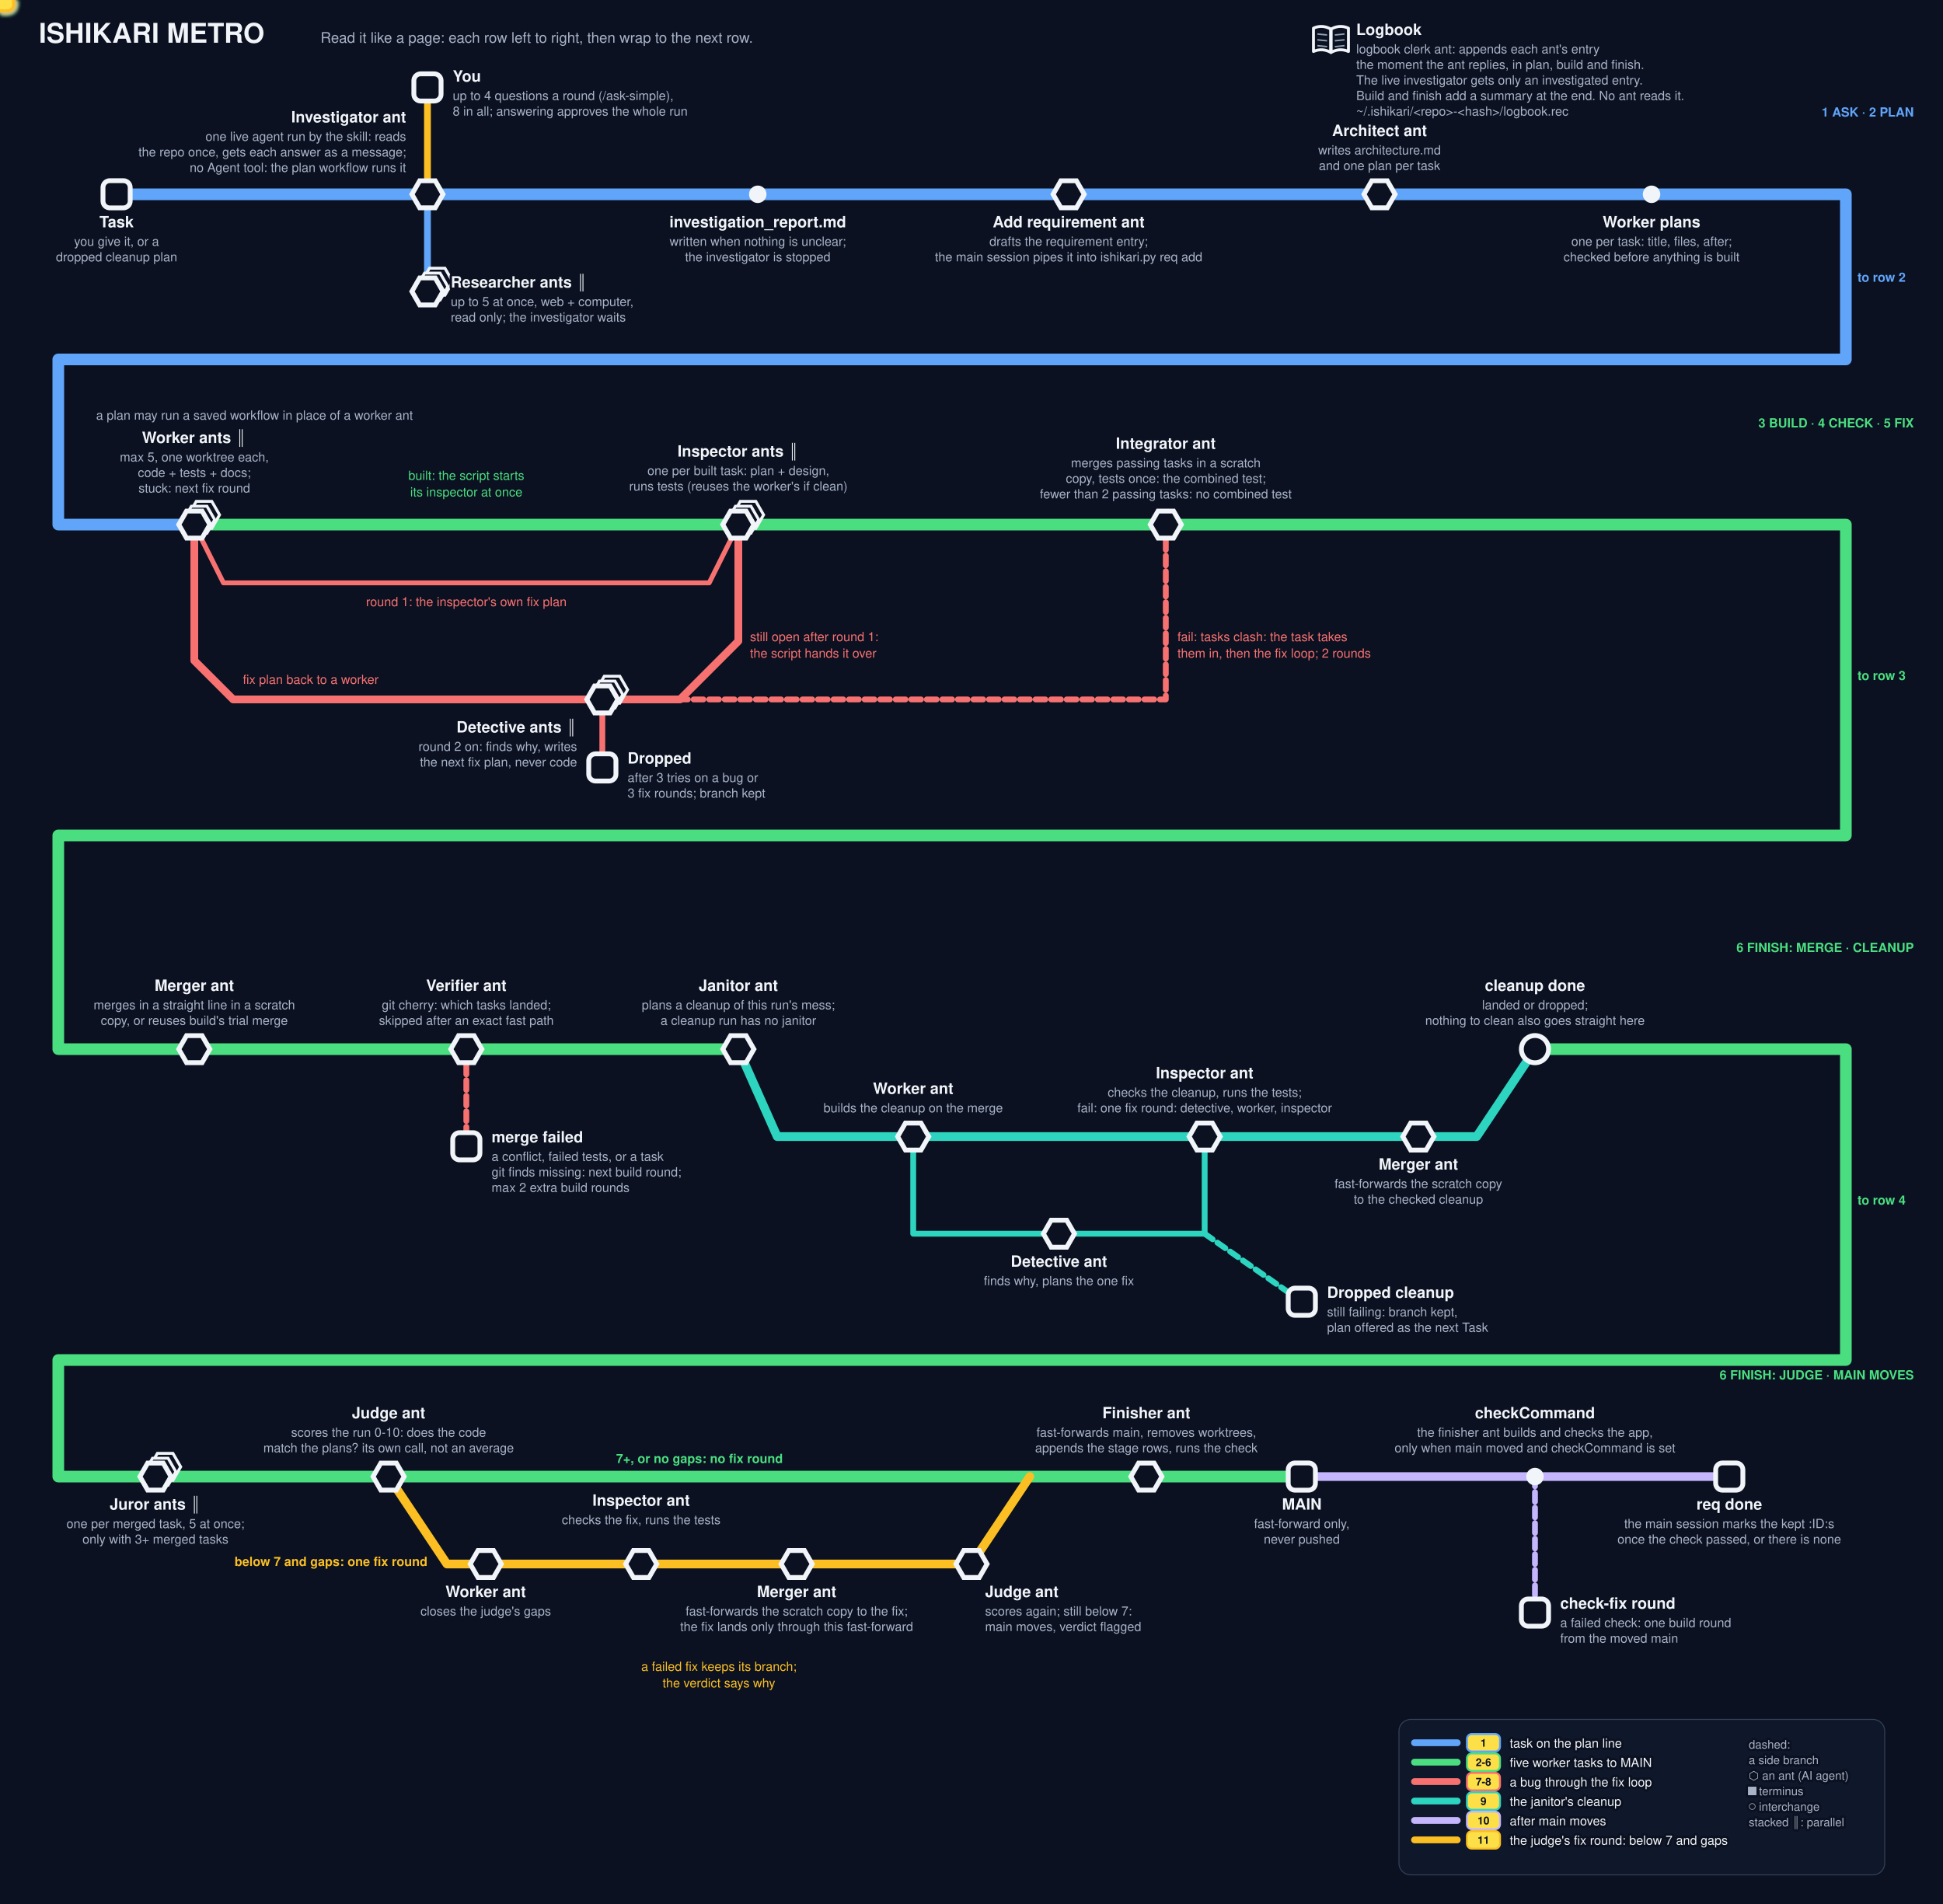
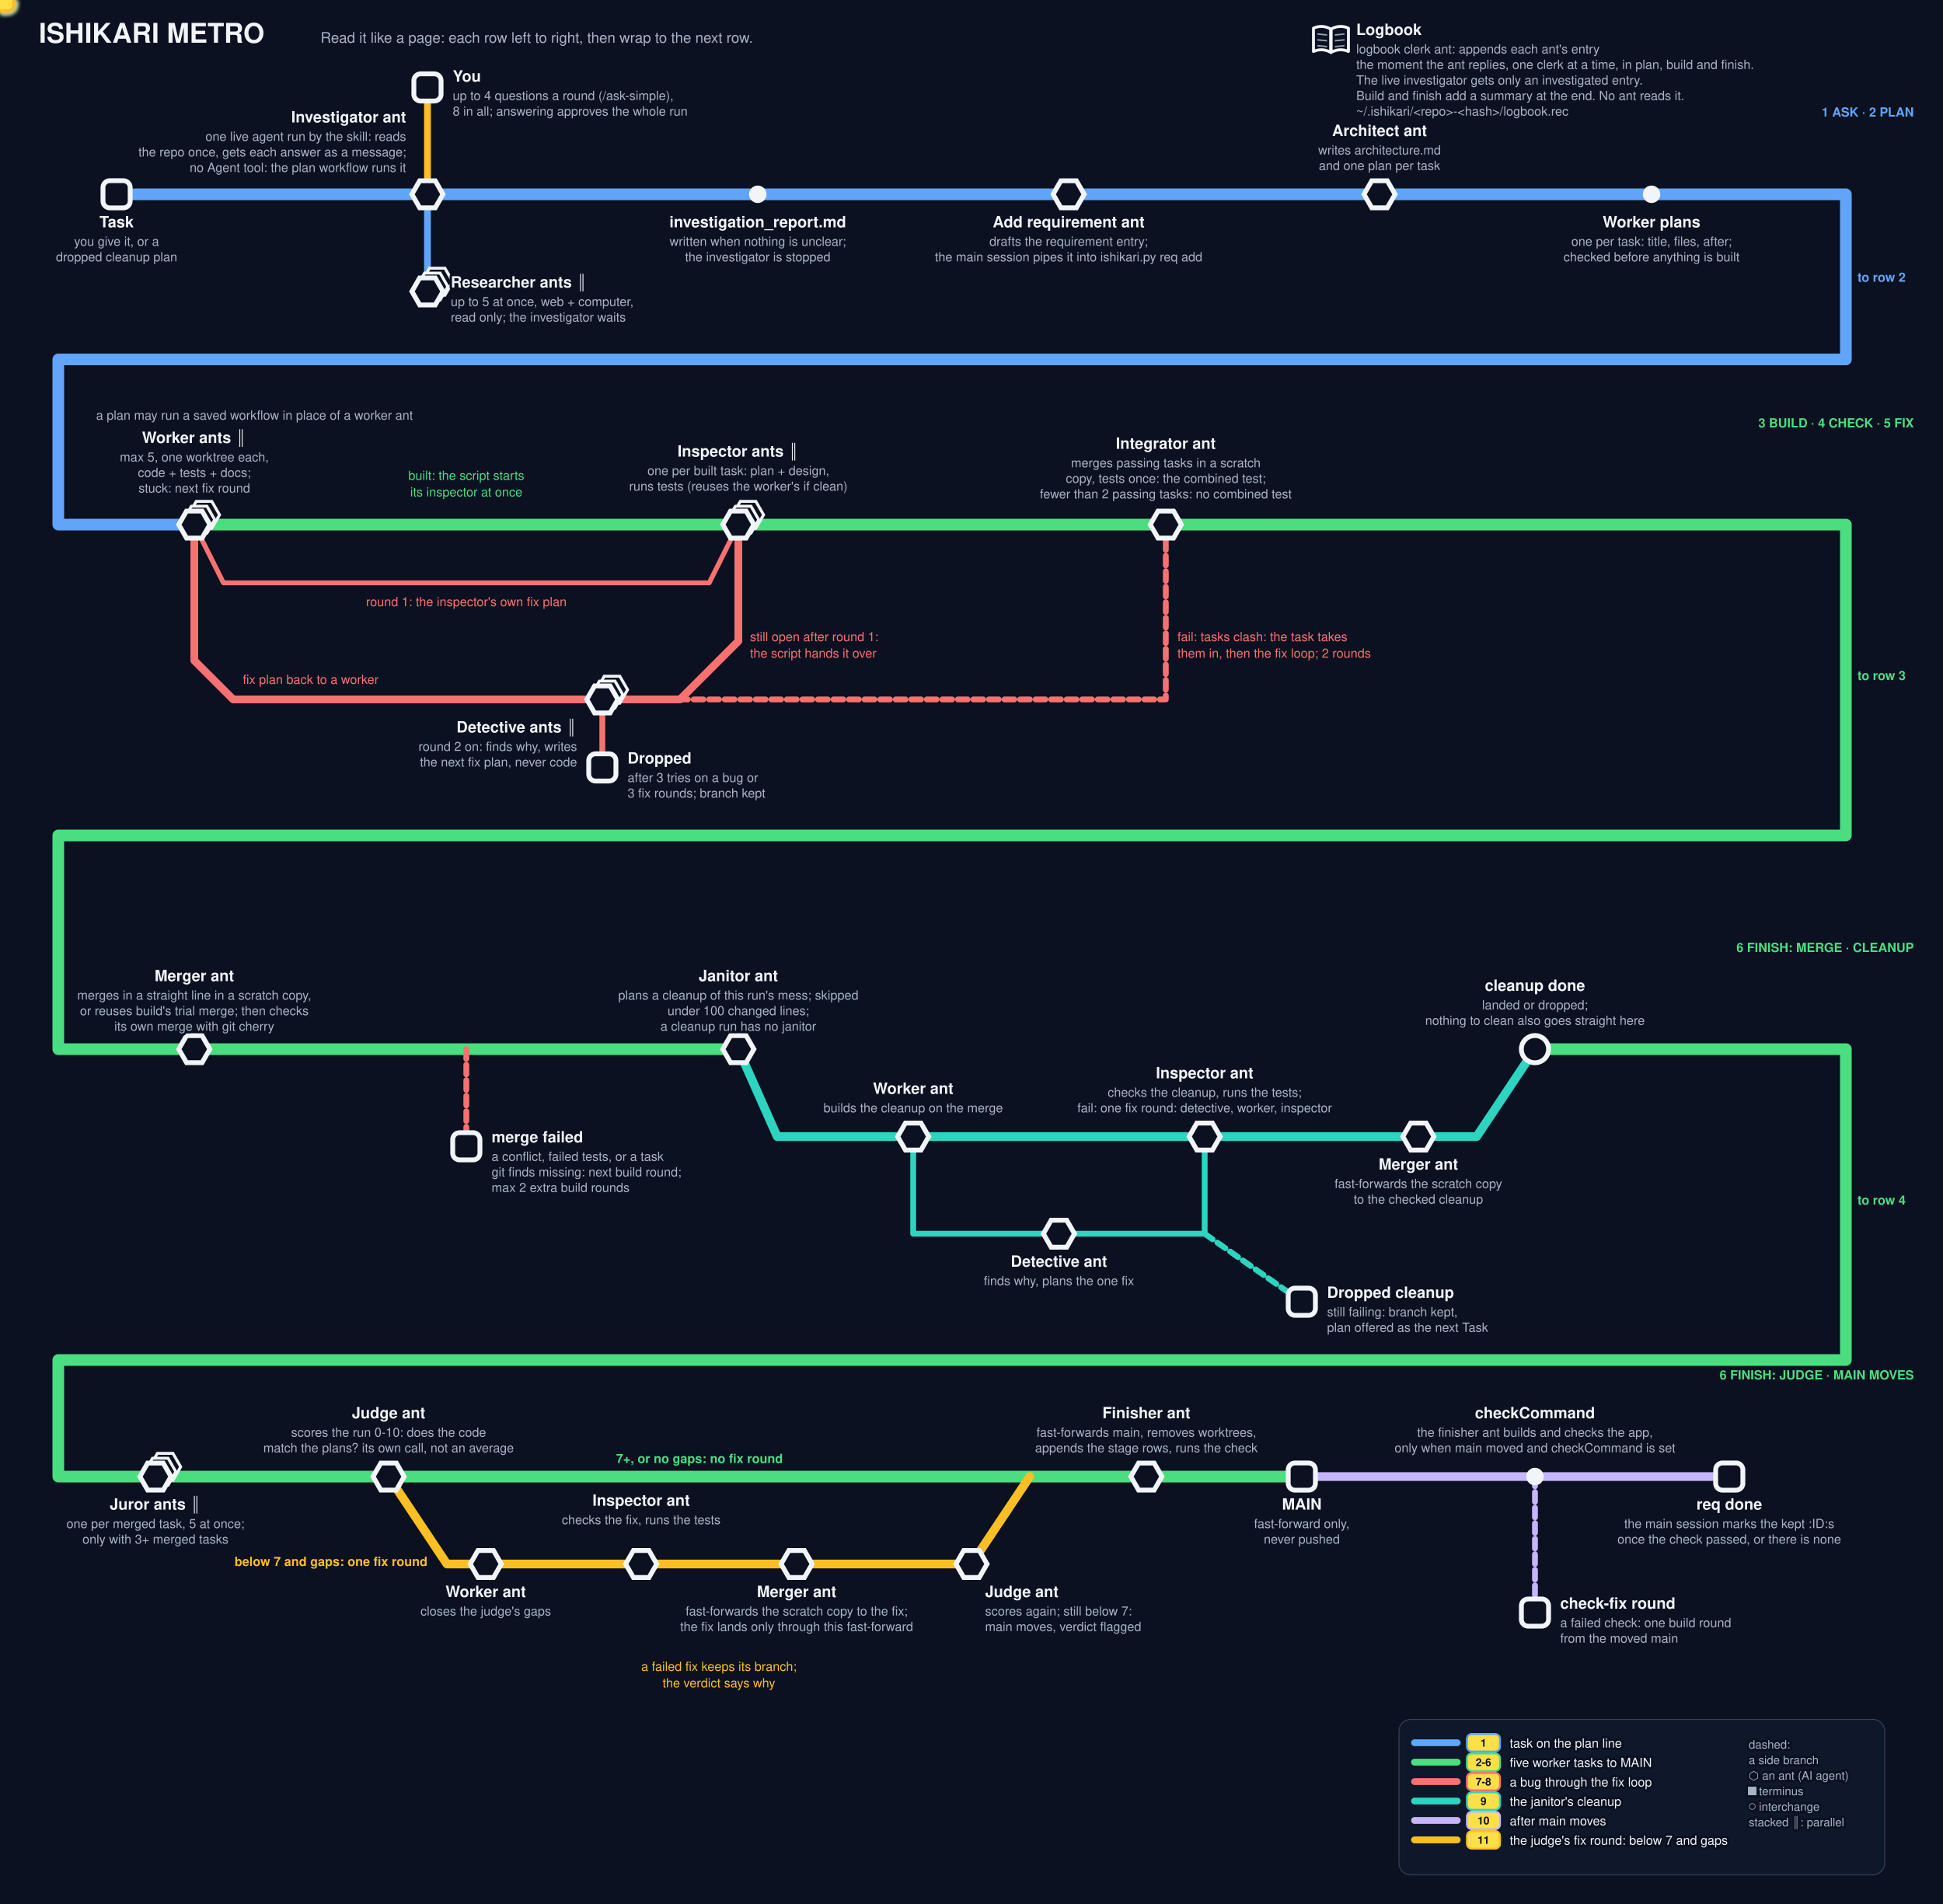
<svg xmlns="http://www.w3.org/2000/svg" viewBox="0 0 2000 1960" width="2000" height="1960" font-family="ui-sans-serif,-apple-system,Helvetica,Arial,sans-serif">
  <defs>
    <filter id="g" x="-100%" y="-100%" width="300%" height="300%">
      <feGaussianBlur stdDeviation="3" result="b" />
      <feMerge>
        <feMergeNode in="b" />
        <feMergeNode in="SourceGraphic" />
      </feMerge>
    </filter>
  </defs>
  <style>.h{paint-order:stroke;stroke:#0B1120;stroke-width:5px;stroke-linejoin:round}.flow{animation:f 1.2s linear infinite}@keyframes f{to{stroke-dashoffset:-32}}</style>
  <rect width="2000" height="1960" fill="#0B1120" />
  <text class="h" x="40" y="44" fill="#F1F5F9" font-size="28" text-anchor="start" font-weight="800">ISHIKARI METRO</text>
  <text class="h" x="330" y="44" fill="#A8B3C7" font-size="15" text-anchor="start" font-weight="400">Read it like a page: each row left to right, then wrap to the next row.</text>
  <text class="h" x="1970" y="120" fill="#60A5FA" font-size="13" text-anchor="end" font-weight="800">1 ASK  ·  2 PLAN</text>
  <text class="h" x="1970" y="440" fill="#4ADE80" font-size="13" text-anchor="end" font-weight="800">3 BUILD  ·  4 CHECK  ·  5 FIX</text>
  <text class="h" x="1970" y="980" fill="#4ADE80" font-size="13" text-anchor="end" font-weight="800">6 FINISH: MERGE  ·  CLEANUP</text>
  <text class="h" x="1970" y="1420" fill="#4ADE80" font-size="13" text-anchor="end" font-weight="800">6 FINISH: JUDGE  ·  MAIN MOVES</text>
  <path id="L-plan" d="M120,200 L1900,200 L1900,370 L60,370 L60,540 L200,540" fill="none" stroke="#60A5FA" stroke-width="12" stroke-linejoin="round" stroke-linecap="round" />
  <path id="L-ask" d="M440,200 L440,90" fill="none" stroke="#FBBF24" stroke-width="7" stroke-linejoin="round" stroke-linecap="round" />
  <path id="L-res" d="M440,200 L440,300" fill="none" stroke="#60A5FA" stroke-width="7" stroke-linejoin="round" stroke-linecap="round" />
  <path id="L-build" d="M200,540 L1900,540 L1900,860 L60,860 L60,1080 L760,1080 L800,1170 L1520,1170 L1580,1080 L1900,1080 L1900,1400 L60,1400 L60,1520 L1340,1520" fill="none" stroke="none" stroke-width="12" stroke-linejoin="round" stroke-linecap="round" />
  <path id="L-g1" d="M200,540 L1900,540 L1900,860 L60,860 L60,1080 L760,1080" fill="none" stroke="#4ADE80" stroke-width="12" stroke-linejoin="round" stroke-linecap="round" />
  <path id="L-g2" d="M1580,1080 L1900,1080 L1900,1400 L60,1400 L60,1520 L1340,1520" fill="none" stroke="#4ADE80" stroke-width="12" stroke-linejoin="round" stroke-linecap="round" />
  <path id="L-bugin" d="M760,540 L760,660 L700,720 L620,720" fill="none" stroke="#F87171" stroke-width="8" stroke-linejoin="round" stroke-linecap="round" />
  <path id="L-clash" d="M1200,540 L1200,720 L620,720" fill="none" stroke="#F87171" stroke-width="6" stroke-linejoin="round" stroke-linecap="round" stroke-dasharray="10 6" class="flow" />
  <path id="L-bugout" d="M620,720 L240,720 L200,680 L200,540" fill="none" stroke="#F87171" stroke-width="8" stroke-linejoin="round" stroke-linecap="round" />
  <path id="L-r1" d="M760,540 L730,600 L230,600 L200,540" fill="none" stroke="#F87171" stroke-width="5" stroke-linejoin="round" stroke-linecap="round" />
  <path id="L-drop" d="M620,720 L620,790" fill="none" stroke="#F87171" stroke-width="6" stroke-linejoin="round" stroke-linecap="round" />
  <path id="L-mfail" d="M480,1080 L480,1180" fill="none" stroke="#F87171" stroke-width="6" stroke-linejoin="round" stroke-linecap="round" stroke-dasharray="10 6" class="flow" />
  <path id="L-tidy" d="M760,1080 L800,1170 L1520,1170 L1580,1080" fill="none" stroke="#2DD4BF" stroke-width="9" stroke-linejoin="round" stroke-linecap="round" />
  <path id="L-tloop" d="M1240,1170 L1240,1270 L940,1270 L940,1170" fill="none" stroke="#2DD4BF" stroke-width="6" stroke-linejoin="round" stroke-linecap="round" />
  <path id="L-tdrop" d="M1240,1270 L1340,1340" fill="none" stroke="#2DD4BF" stroke-width="6" stroke-linejoin="round" stroke-linecap="round" stroke-dasharray="10 6" class="flow" />
  <path id="L-jfix" d="M400,1520 L460,1610 L1000,1610 L1060,1520" fill="none" stroke="#FBBF24" stroke-width="9" stroke-linejoin="round" stroke-linecap="round" />
  <path id="L-after" d="M1340,1520 L1780,1520" fill="none" stroke="#C4B5FD" stroke-width="9" stroke-linejoin="round" stroke-linecap="round" />
  <path id="L-cfix" d="M1580,1520 L1580,1660" fill="none" stroke="#C4B5FD" stroke-width="6" stroke-linejoin="round" stroke-linecap="round" stroke-dasharray="10 6" class="flow" />
  <text class="h" x="1912" y="290" fill="#60A5FA" font-size="13" text-anchor="start" font-weight="700">to row 2</text>
  <text class="h" x="262" y="432" fill="#A8B3C7" font-size="13" text-anchor="middle" font-weight="400">a plan may run a saved workflow in place of a worker ant</text>
  <text class="h" x="480" y="494" fill="#4ADE80" font-size="13" text-anchor="middle" font-weight="400">built: the script starts</text>
  <text class="h" x="480" y="511" fill="#4ADE80" font-size="13" text-anchor="middle" font-weight="400">its inspector at once</text>
  <text class="h" x="1912" y="700" fill="#4ADE80" font-size="13" text-anchor="start" font-weight="700">to row 3</text>
  <text class="h" x="1912" y="1240" fill="#4ADE80" font-size="13" text-anchor="start" font-weight="700">to row 4</text>
  <text class="h" x="772" y="660" fill="#F87171" font-size="13" text-anchor="start" font-weight="400">still open after round 1:</text>
  <text class="h" x="772" y="677" fill="#F87171" font-size="13" text-anchor="start" font-weight="400">the script hands it over</text>
  <text class="h" x="480" y="624" fill="#F87171" font-size="13" text-anchor="middle" font-weight="400">round 1: the inspector's own fix plan</text>
  <text class="h" x="1212" y="660" fill="#F87171" font-size="13" text-anchor="start" font-weight="400">fail: tasks clash: the task takes</text>
  <text class="h" x="1212" y="677" fill="#F87171" font-size="13" text-anchor="start" font-weight="400">them in, then the fix loop; 2 rounds</text>
  <text class="h" x="250" y="704" fill="#F87171" font-size="13" text-anchor="start" font-weight="400">fix plan back to a worker</text>
  <text class="h" x="720" y="1506" fill="#4ADE80" font-size="13" text-anchor="middle" font-weight="700">7+, or no gaps: no fix round</text>
  <text class="h" x="440" y="1612" fill="#FBBF24" font-size="13" text-anchor="end" font-weight="700">below 7 and gaps: one fix round</text>
  <text class="h" x="740" y="1720" fill="#FBBF24" font-size="13" text-anchor="middle" font-weight="400">a failed fix keeps its branch;</text>
  <text class="h" x="740" y="1737" fill="#FBBF24" font-size="13" text-anchor="middle" font-weight="400">the verdict says why</text>
  <rect x="106" y="186" width="28" height="28" rx="7" fill="#0B1120" stroke="#F1F5F9" stroke-width="5" />
  <text class="h" x="120" y="234" fill="#F1F5F9" font-size="16" text-anchor="middle" font-weight="700">Task</text>
  <text class="h" x="120" y="253" fill="#A8B3C7" font-size="13" text-anchor="middle" font-weight="400">you give it, or a</text>
  <text class="h" x="120" y="269" fill="#A8B3C7" font-size="13" text-anchor="middle" font-weight="400">dropped cleanup plan</text>
  <polygon points="424.0,200.0 432.0,186.1 448.0,186.1 456.0,200.0 448.0,213.9 432.0,213.9" fill="#0B1120" stroke="#F1F5F9" stroke-width="5" />
  <text class="h" x="418" y="126" fill="#F1F5F9" font-size="16" text-anchor="end" font-weight="700">Investigator ant</text>
  <text class="h" x="418" y="145" fill="#A8B3C7" font-size="13" text-anchor="end" font-weight="400">one live agent run by the skill: reads</text>
  <text class="h" x="418" y="161" fill="#A8B3C7" font-size="13" text-anchor="end" font-weight="400">the repo once, gets each answer as a message;</text>
  <text class="h" x="418" y="177" fill="#A8B3C7" font-size="13" text-anchor="end" font-weight="400">no Agent tool: the plan workflow runs it</text>
  <rect x="426" y="76" width="28" height="28" rx="7" fill="#0B1120" stroke="#F1F5F9" stroke-width="5" />
  <text class="h" x="466" y="84" fill="#F1F5F9" font-size="16" text-anchor="start" font-weight="700">You</text>
  <text class="h" x="466" y="103" fill="#A8B3C7" font-size="13" text-anchor="start" font-weight="400">up to 4 questions a round (/ask-simple),</text>
  <text class="h" x="466" y="119" fill="#A8B3C7" font-size="13" text-anchor="start" font-weight="400">8 in all; answering approves the whole run</text>
  <polygon points="434.0,290.0 442.0,276.1 458.0,276.1 466.0,290.0 458.0,303.9 442.0,303.9" fill="#0B1120" stroke="#F1F5F9" stroke-width="3" />
  <polygon points="429.0,295.0 437.0,281.1 453.0,281.1 461.0,295.0 453.0,308.9 437.0,308.9" fill="#0B1120" stroke="#F1F5F9" stroke-width="3" />
  <polygon points="424.0,300.0 432.0,286.1 448.0,286.1 456.0,300.0 448.0,313.9 432.0,313.9" fill="#0B1120" stroke="#F1F5F9" stroke-width="5" />
  <text class="h" x="464" y="296" fill="#F1F5F9" font-size="16" text-anchor="start" font-weight="700">Researcher ants  ∥</text>
  <text class="h" x="464" y="315" fill="#A8B3C7" font-size="13" text-anchor="start" font-weight="400">up to 5 at once, web + computer,</text>
  <text class="h" x="464" y="331" fill="#A8B3C7" font-size="13" text-anchor="start" font-weight="400">read only; the investigator waits</text>
  <circle cx="780" cy="200" r="9" fill="#F1F5F9" />
  <text class="h" x="780" y="234" fill="#F1F5F9" font-size="16" text-anchor="middle" font-weight="700">investigation_report.md</text>
  <text class="h" x="780" y="253" fill="#A8B3C7" font-size="13" text-anchor="middle" font-weight="400">written when nothing is unclear;</text>
  <text class="h" x="780" y="269" fill="#A8B3C7" font-size="13" text-anchor="middle" font-weight="400">the investigator is stopped</text>
  <polygon points="1084.0,200.0 1092.0,186.1 1108.0,186.1 1116.0,200.0 1108.0,213.9 1092.0,213.9" fill="#0B1120" stroke="#F1F5F9" stroke-width="5" />
  <text class="h" x="1100" y="234" fill="#F1F5F9" font-size="16" text-anchor="middle" font-weight="700">Add requirement ant</text>
  <text class="h" x="1100" y="253" fill="#A8B3C7" font-size="13" text-anchor="middle" font-weight="400">drafts the requirement entry;</text>
  <text class="h" x="1100" y="269" fill="#A8B3C7" font-size="13" text-anchor="middle" font-weight="400">the main session pipes it into ishikari.py req add</text>
  <polygon points="1404.0,200.0 1412.0,186.1 1428.0,186.1 1436.0,200.0 1428.0,213.9 1412.0,213.9" fill="#0B1120" stroke="#F1F5F9" stroke-width="5" />
  <text class="h" x="1420" y="140" fill="#F1F5F9" font-size="16" text-anchor="middle" font-weight="700">Architect ant</text>
  <text class="h" x="1420" y="159" fill="#A8B3C7" font-size="13" text-anchor="middle" font-weight="400">writes architecture.md</text>
  <text class="h" x="1420" y="175" fill="#A8B3C7" font-size="13" text-anchor="middle" font-weight="400">and one plan per task</text>
  <circle cx="1700" cy="200" r="9" fill="#F1F5F9" />
  <text class="h" x="1700" y="234" fill="#F1F5F9" font-size="16" text-anchor="middle" font-weight="700">Worker plans</text>
  <text class="h" x="1700" y="253" fill="#A8B3C7" font-size="13" text-anchor="middle" font-weight="400">one per task: title, files, after;</text>
  <text class="h" x="1700" y="269" fill="#A8B3C7" font-size="13" text-anchor="middle" font-weight="400">checked before anything is built</text>
  <path d="M1370,30 Q1361,25 1352,29 L1352,53 Q1361,49 1370,54 Z" fill="#0B1120" stroke="#F1F5F9" stroke-width="3" stroke-linejoin="round" />
  <path d="M1370,30 Q1379,25 1388,29 L1388,53 Q1379,49 1370,54 Z" fill="#0B1120" stroke="#F1F5F9" stroke-width="3" stroke-linejoin="round" />
  <line x1="1370" y1="30" x2="1370" y2="54" stroke="#F1F5F9" stroke-width="3" />
  <line x1="1366" y1="36" x2="1356" y2="35" stroke="#94A3B8" stroke-width="1.5" />
  <line x1="1366" y1="42" x2="1356" y2="41" stroke="#94A3B8" stroke-width="1.5" />
  <line x1="1366" y1="48" x2="1356" y2="47" stroke="#94A3B8" stroke-width="1.5" />
  <line x1="1374" y1="36" x2="1384" y2="35" stroke="#94A3B8" stroke-width="1.5" />
  <line x1="1374" y1="42" x2="1384" y2="41" stroke="#94A3B8" stroke-width="1.5" />
  <line x1="1374" y1="48" x2="1384" y2="47" stroke="#94A3B8" stroke-width="1.5" />
  <text class="h" x="1396" y="36" fill="#F1F5F9" font-size="16" text-anchor="start" font-weight="700">Logbook</text>
  <text class="h" x="1396" y="55" fill="#A8B3C7" font-size="13" text-anchor="start" font-weight="400">logbook clerk ant: appends each ant's entry</text>
-   <text class="h" x="1396" y="71" fill="#A8B3C7" font-size="13" text-anchor="start" font-weight="400">the moment the ant replies, in plan, build and finish.</text>
+   <text class="h" x="1396" y="71" fill="#A8B3C7" font-size="13" text-anchor="start" font-weight="400">the moment the ant replies, one clerk at a time, in plan, build and finish.</text>
  <text class="h" x="1396" y="87" fill="#A8B3C7" font-size="13" text-anchor="start" font-weight="400">The live investigator gets only an investigated entry.</text>
  <text class="h" x="1396" y="103" fill="#A8B3C7" font-size="13" text-anchor="start" font-weight="400">Build and finish add a summary at the end. No ant reads it.</text>
  <text class="h" x="1396" y="119" fill="#A8B3C7" font-size="13" text-anchor="start" font-weight="400">~/.ishikari/&lt;repo&gt;-&lt;hash&gt;/logbook.rec</text>
  <polygon points="194.0,530.0 202.0,516.1 218.0,516.1 226.0,530.0 218.0,543.9 202.0,543.9" fill="#0B1120" stroke="#F1F5F9" stroke-width="3" />
  <polygon points="189.0,535.0 197.0,521.1 213.0,521.1 221.0,535.0 213.0,548.9 197.0,548.9" fill="#0B1120" stroke="#F1F5F9" stroke-width="3" />
  <polygon points="184.0,540.0 192.0,526.1 208.0,526.1 216.0,540.0 208.0,553.9 192.0,553.9" fill="#0B1120" stroke="#F1F5F9" stroke-width="5" />
  <text class="h" x="200" y="456" fill="#F1F5F9" font-size="16" text-anchor="middle" font-weight="700">Worker ants  ∥</text>
  <text class="h" x="200" y="475" fill="#A8B3C7" font-size="13" text-anchor="middle" font-weight="400">max 5, one worktree each,</text>
  <text class="h" x="200" y="491" fill="#A8B3C7" font-size="13" text-anchor="middle" font-weight="400">code + tests + docs;</text>
  <text class="h" x="200" y="507" fill="#A8B3C7" font-size="13" text-anchor="middle" font-weight="400">stuck: next fix round</text>
  <polygon points="754.0,530.0 762.0,516.1 778.0,516.1 786.0,530.0 778.0,543.9 762.0,543.9" fill="#0B1120" stroke="#F1F5F9" stroke-width="3" />
  <polygon points="749.0,535.0 757.0,521.1 773.0,521.1 781.0,535.0 773.0,548.9 757.0,548.9" fill="#0B1120" stroke="#F1F5F9" stroke-width="3" />
  <polygon points="744.0,540.0 752.0,526.1 768.0,526.1 776.0,540.0 768.0,553.9 752.0,553.9" fill="#0B1120" stroke="#F1F5F9" stroke-width="5" />
  <text class="h" x="760" y="470" fill="#F1F5F9" font-size="16" text-anchor="middle" font-weight="700">Inspector ants  ∥</text>
  <text class="h" x="760" y="489" fill="#A8B3C7" font-size="13" text-anchor="middle" font-weight="400">one per built task: plan + design,</text>
  <text class="h" x="760" y="505" fill="#A8B3C7" font-size="13" text-anchor="middle" font-weight="400">runs tests (reuses the worker's if clean)</text>
  <polygon points="1184.0,540.0 1192.0,526.1 1208.0,526.1 1216.0,540.0 1208.0,553.9 1192.0,553.9" fill="#0B1120" stroke="#F1F5F9" stroke-width="5" />
  <text class="h" x="1200" y="462" fill="#F1F5F9" font-size="16" text-anchor="middle" font-weight="700">Integrator ant</text>
  <text class="h" x="1200" y="481" fill="#A8B3C7" font-size="13" text-anchor="middle" font-weight="400">merges passing tasks in a scratch</text>
  <text class="h" x="1200" y="497" fill="#A8B3C7" font-size="13" text-anchor="middle" font-weight="400">copy, tests once: the combined test;</text>
  <text class="h" x="1200" y="513" fill="#A8B3C7" font-size="13" text-anchor="middle" font-weight="400">fewer than 2 passing tasks: no combined test</text>
  <polygon points="614.0,710.0 622.0,696.1 638.0,696.1 646.0,710.0 638.0,723.9 622.0,723.9" fill="#0B1120" stroke="#F1F5F9" stroke-width="3" />
  <polygon points="609.0,715.0 617.0,701.1 633.0,701.1 641.0,715.0 633.0,728.9 617.0,728.9" fill="#0B1120" stroke="#F1F5F9" stroke-width="3" />
  <polygon points="604.0,720.0 612.0,706.1 628.0,706.1 636.0,720.0 628.0,733.9 612.0,733.9" fill="#0B1120" stroke="#F1F5F9" stroke-width="5" />
  <text class="h" x="594" y="754" fill="#F1F5F9" font-size="16" text-anchor="end" font-weight="700">Detective ants  ∥</text>
  <text class="h" x="594" y="773" fill="#A8B3C7" font-size="13" text-anchor="end" font-weight="400">round 2 on: finds why, writes</text>
  <text class="h" x="594" y="789" fill="#A8B3C7" font-size="13" text-anchor="end" font-weight="400">the next fix plan, never code</text>
  <rect x="606" y="776" width="28" height="28" rx="7" fill="#0B1120" stroke="#F1F5F9" stroke-width="5" />
  <text class="h" x="646" y="786" fill="#F1F5F9" font-size="16" text-anchor="start" font-weight="700">Dropped</text>
  <text class="h" x="646" y="805" fill="#A8B3C7" font-size="13" text-anchor="start" font-weight="400">after 3 tries on a bug or</text>
  <text class="h" x="646" y="821" fill="#A8B3C7" font-size="13" text-anchor="start" font-weight="400">3 fix rounds; branch kept</text>
  <polygon points="184.0,1080.0 192.0,1066.1 208.0,1066.1 216.0,1080.0 208.0,1093.9 192.0,1093.9" fill="#0B1120" stroke="#F1F5F9" stroke-width="5" />
-   <text class="h" x="200" y="1020" fill="#F1F5F9" font-size="16" text-anchor="middle" font-weight="700">Merger ant</text>
-   <text class="h" x="200" y="1039" fill="#A8B3C7" font-size="13" text-anchor="middle" font-weight="400">merges in a straight line in a scratch</text>
-   <text class="h" x="200" y="1055" fill="#A8B3C7" font-size="13" text-anchor="middle" font-weight="400">copy, or reuses build's trial merge</text>
-   <polygon points="464.0,1080.0 472.0,1066.1 488.0,1066.1 496.0,1080.0 488.0,1093.9 472.0,1093.9" fill="#0B1120" stroke="#F1F5F9" stroke-width="5" />
-   <text class="h" x="480" y="1020" fill="#F1F5F9" font-size="16" text-anchor="middle" font-weight="700">Verifier ant</text>
-   <text class="h" x="480" y="1039" fill="#A8B3C7" font-size="13" text-anchor="middle" font-weight="400">git cherry: which tasks landed;</text>
-   <text class="h" x="480" y="1055" fill="#A8B3C7" font-size="13" text-anchor="middle" font-weight="400">skipped after an exact fast path</text>
+   <text class="h" x="200" y="1010" fill="#F1F5F9" font-size="16" text-anchor="middle" font-weight="700">Merger ant</text>
+   <text class="h" x="200" y="1029" fill="#A8B3C7" font-size="13" text-anchor="middle" font-weight="400">merges in a straight line in a scratch copy,</text>
+   <text class="h" x="200" y="1045" fill="#A8B3C7" font-size="13" text-anchor="middle" font-weight="400">or reuses build's trial merge; then checks</text>
+   <text class="h" x="200" y="1061" fill="#A8B3C7" font-size="13" text-anchor="middle" font-weight="400">its own merge with git cherry</text>
  <rect x="466" y="1166" width="28" height="28" rx="7" fill="#0B1120" stroke="#F1F5F9" stroke-width="5" />
  <text class="h" x="506" y="1176" fill="#F1F5F9" font-size="16" text-anchor="start" font-weight="700">merge failed</text>
  <text class="h" x="506" y="1195" fill="#A8B3C7" font-size="13" text-anchor="start" font-weight="400">a conflict, failed tests, or a task</text>
  <text class="h" x="506" y="1211" fill="#A8B3C7" font-size="13" text-anchor="start" font-weight="400">git finds missing: next build round;</text>
  <text class="h" x="506" y="1227" fill="#A8B3C7" font-size="13" text-anchor="start" font-weight="400">max 2 extra build rounds</text>
  <polygon points="744.0,1080.0 752.0,1066.1 768.0,1066.1 776.0,1080.0 768.0,1093.9 752.0,1093.9" fill="#0B1120" stroke="#F1F5F9" stroke-width="5" />
-   <text class="h" x="760" y="1020" fill="#F1F5F9" font-size="16" text-anchor="middle" font-weight="700">Janitor ant</text>
-   <text class="h" x="760" y="1039" fill="#A8B3C7" font-size="13" text-anchor="middle" font-weight="400">plans a cleanup of this run's mess;</text>
-   <text class="h" x="760" y="1055" fill="#A8B3C7" font-size="13" text-anchor="middle" font-weight="400">a cleanup run has no janitor</text>
+   <text class="h" x="760" y="1010" fill="#F1F5F9" font-size="16" text-anchor="middle" font-weight="700">Janitor ant</text>
+   <text class="h" x="760" y="1029" fill="#A8B3C7" font-size="13" text-anchor="middle" font-weight="400">plans a cleanup of this run's mess; skipped</text>
+   <text class="h" x="760" y="1045" fill="#A8B3C7" font-size="13" text-anchor="middle" font-weight="400">under 100 changed lines;</text>
+   <text class="h" x="760" y="1061" fill="#A8B3C7" font-size="13" text-anchor="middle" font-weight="400">a cleanup run has no janitor</text>
  <polygon points="924.0,1170.0 932.0,1156.1 948.0,1156.1 956.0,1170.0 948.0,1183.9 932.0,1183.9" fill="#0B1120" stroke="#F1F5F9" stroke-width="5" />
  <text class="h" x="940" y="1126" fill="#F1F5F9" font-size="16" text-anchor="middle" font-weight="700">Worker ant</text>
  <text class="h" x="940" y="1145" fill="#A8B3C7" font-size="13" text-anchor="middle" font-weight="400">builds the cleanup on the merge</text>
  <polygon points="1224.0,1170.0 1232.0,1156.1 1248.0,1156.1 1256.0,1170.0 1248.0,1183.9 1232.0,1183.9" fill="#0B1120" stroke="#F1F5F9" stroke-width="5" />
  <text class="h" x="1240" y="1110" fill="#F1F5F9" font-size="16" text-anchor="middle" font-weight="700">Inspector ant</text>
  <text class="h" x="1240" y="1129" fill="#A8B3C7" font-size="13" text-anchor="middle" font-weight="400">checks the cleanup, runs the tests;</text>
  <text class="h" x="1240" y="1145" fill="#A8B3C7" font-size="13" text-anchor="middle" font-weight="400">fail: one fix round: detective, worker, inspector</text>
  <polygon points="1074.0,1270.0 1082.0,1256.1 1098.0,1256.1 1106.0,1270.0 1098.0,1283.9 1082.0,1283.9" fill="#0B1120" stroke="#F1F5F9" stroke-width="5" />
  <text class="h" x="1090" y="1304" fill="#F1F5F9" font-size="16" text-anchor="middle" font-weight="700">Detective ant</text>
  <text class="h" x="1090" y="1323" fill="#A8B3C7" font-size="13" text-anchor="middle" font-weight="400">finds why, plans the one fix</text>
  <rect x="1326" y="1326" width="28" height="28" rx="7" fill="#0B1120" stroke="#F1F5F9" stroke-width="5" />
  <text class="h" x="1366" y="1336" fill="#F1F5F9" font-size="16" text-anchor="start" font-weight="700">Dropped cleanup</text>
  <text class="h" x="1366" y="1355" fill="#A8B3C7" font-size="13" text-anchor="start" font-weight="400">still failing: branch kept,</text>
  <text class="h" x="1366" y="1371" fill="#A8B3C7" font-size="13" text-anchor="start" font-weight="400">plan offered as the next Task</text>
  <polygon points="1444.0,1170.0 1452.0,1156.1 1468.0,1156.1 1476.0,1170.0 1468.0,1183.9 1452.0,1183.9" fill="#0B1120" stroke="#F1F5F9" stroke-width="5" />
  <text class="h" x="1460" y="1204" fill="#F1F5F9" font-size="16" text-anchor="middle" font-weight="700">Merger ant</text>
  <text class="h" x="1460" y="1223" fill="#A8B3C7" font-size="13" text-anchor="middle" font-weight="400">fast-forwards the scratch copy</text>
  <text class="h" x="1460" y="1239" fill="#A8B3C7" font-size="13" text-anchor="middle" font-weight="400">to the checked cleanup</text>
  <circle cx="1580" cy="1080" r="14" fill="#0B1120" stroke="#F1F5F9" stroke-width="5" />
  <text class="h" x="1580" y="1020" fill="#F1F5F9" font-size="16" text-anchor="middle" font-weight="700">cleanup done</text>
  <text class="h" x="1580" y="1039" fill="#A8B3C7" font-size="13" text-anchor="middle" font-weight="400">landed or dropped;</text>
  <text class="h" x="1580" y="1055" fill="#A8B3C7" font-size="13" text-anchor="middle" font-weight="400">nothing to clean also goes straight here</text>
  <polygon points="154.0,1510.0 162.0,1496.1 178.0,1496.1 186.0,1510.0 178.0,1523.9 162.0,1523.9" fill="#0B1120" stroke="#F1F5F9" stroke-width="3" />
  <polygon points="149.0,1515.0 157.0,1501.1 173.0,1501.1 181.0,1515.0 173.0,1528.9 157.0,1528.9" fill="#0B1120" stroke="#F1F5F9" stroke-width="3" />
  <polygon points="144.0,1520.0 152.0,1506.1 168.0,1506.1 176.0,1520.0 168.0,1533.9 152.0,1533.9" fill="#0B1120" stroke="#F1F5F9" stroke-width="5" />
  <text class="h" x="160" y="1554" fill="#F1F5F9" font-size="16" text-anchor="middle" font-weight="700">Juror ants  ∥</text>
  <text class="h" x="160" y="1573" fill="#A8B3C7" font-size="13" text-anchor="middle" font-weight="400">one per merged task, 5 at once;</text>
  <text class="h" x="160" y="1589" fill="#A8B3C7" font-size="13" text-anchor="middle" font-weight="400">only with 3+ merged tasks</text>
  <polygon points="384.0,1520.0 392.0,1506.1 408.0,1506.1 416.0,1520.0 408.0,1533.9 392.0,1533.9" fill="#0B1120" stroke="#F1F5F9" stroke-width="5" />
  <text class="h" x="400" y="1460" fill="#F1F5F9" font-size="16" text-anchor="middle" font-weight="700">Judge ant</text>
  <text class="h" x="400" y="1479" fill="#A8B3C7" font-size="13" text-anchor="middle" font-weight="400">scores the run 0-10: does the code</text>
  <text class="h" x="400" y="1495" fill="#A8B3C7" font-size="13" text-anchor="middle" font-weight="400">match the plans? its own call, not an average</text>
  <polygon points="484.0,1610.0 492.0,1596.1 508.0,1596.1 516.0,1610.0 508.0,1623.9 492.0,1623.9" fill="#0B1120" stroke="#F1F5F9" stroke-width="5" />
  <text class="h" x="500" y="1644" fill="#F1F5F9" font-size="16" text-anchor="middle" font-weight="700">Worker ant</text>
  <text class="h" x="500" y="1663" fill="#A8B3C7" font-size="13" text-anchor="middle" font-weight="400">closes the judge's gaps</text>
  <polygon points="644.0,1610.0 652.0,1596.1 668.0,1596.1 676.0,1610.0 668.0,1623.9 652.0,1623.9" fill="#0B1120" stroke="#F1F5F9" stroke-width="5" />
  <text class="h" x="660" y="1550" fill="#F1F5F9" font-size="16" text-anchor="middle" font-weight="700">Inspector ant</text>
  <text class="h" x="660" y="1569" fill="#A8B3C7" font-size="13" text-anchor="middle" font-weight="400">checks the fix, runs the tests</text>
  <polygon points="804.0,1610.0 812.0,1596.1 828.0,1596.1 836.0,1610.0 828.0,1623.9 812.0,1623.9" fill="#0B1120" stroke="#F1F5F9" stroke-width="5" />
  <text class="h" x="820" y="1644" fill="#F1F5F9" font-size="16" text-anchor="middle" font-weight="700">Merger ant</text>
  <text class="h" x="820" y="1663" fill="#A8B3C7" font-size="13" text-anchor="middle" font-weight="400">fast-forwards the scratch copy to the fix;</text>
  <text class="h" x="820" y="1679" fill="#A8B3C7" font-size="13" text-anchor="middle" font-weight="400">the fix lands only through this fast-forward</text>
  <polygon points="984.0,1610.0 992.0,1596.1 1008.0,1596.1 1016.0,1610.0 1008.0,1623.9 992.0,1623.9" fill="#0B1120" stroke="#F1F5F9" stroke-width="5" />
  <text class="h" x="1014" y="1644" fill="#F1F5F9" font-size="16" text-anchor="start" font-weight="700">Judge ant</text>
  <text class="h" x="1014" y="1663" fill="#A8B3C7" font-size="13" text-anchor="start" font-weight="400">scores again; still below 7:</text>
  <text class="h" x="1014" y="1679" fill="#A8B3C7" font-size="13" text-anchor="start" font-weight="400">main moves, verdict flagged</text>
  <polygon points="1164.0,1520.0 1172.0,1506.1 1188.0,1506.1 1196.0,1520.0 1188.0,1533.9 1172.0,1533.9" fill="#0B1120" stroke="#F1F5F9" stroke-width="5" />
  <text class="h" x="1180" y="1460" fill="#F1F5F9" font-size="16" text-anchor="middle" font-weight="700">Finisher ant</text>
  <text class="h" x="1180" y="1479" fill="#A8B3C7" font-size="13" text-anchor="middle" font-weight="400">fast-forwards main, removes worktrees,</text>
  <text class="h" x="1180" y="1495" fill="#A8B3C7" font-size="13" text-anchor="middle" font-weight="400">appends the stage rows, runs the check</text>
  <rect x="1326" y="1506" width="28" height="28" rx="7" fill="#0B1120" stroke="#F1F5F9" stroke-width="5" />
  <text class="h" x="1340" y="1554" fill="#F1F5F9" font-size="16" text-anchor="middle" font-weight="700">MAIN</text>
  <text class="h" x="1340" y="1573" fill="#A8B3C7" font-size="13" text-anchor="middle" font-weight="400">fast-forward only,</text>
  <text class="h" x="1340" y="1589" fill="#A8B3C7" font-size="13" text-anchor="middle" font-weight="400">never pushed</text>
  <circle cx="1580" cy="1520" r="9" fill="#F1F5F9" />
  <text class="h" x="1580" y="1460" fill="#F1F5F9" font-size="16" text-anchor="middle" font-weight="700">checkCommand</text>
  <text class="h" x="1580" y="1479" fill="#A8B3C7" font-size="13" text-anchor="middle" font-weight="400">the finisher ant builds and checks the app,</text>
  <text class="h" x="1580" y="1495" fill="#A8B3C7" font-size="13" text-anchor="middle" font-weight="400">only when main moved and checkCommand is set</text>
  <rect x="1566" y="1646" width="28" height="28" rx="7" fill="#0B1120" stroke="#F1F5F9" stroke-width="5" />
  <text class="h" x="1606" y="1656" fill="#F1F5F9" font-size="16" text-anchor="start" font-weight="700">check-fix round</text>
  <text class="h" x="1606" y="1675" fill="#A8B3C7" font-size="13" text-anchor="start" font-weight="400">a failed check: one build round</text>
  <text class="h" x="1606" y="1691" fill="#A8B3C7" font-size="13" text-anchor="start" font-weight="400">from the moved main</text>
  <rect x="1766" y="1506" width="28" height="28" rx="7" fill="#0B1120" stroke="#F1F5F9" stroke-width="5" />
  <text class="h" x="1780" y="1554" fill="#F1F5F9" font-size="16" text-anchor="middle" font-weight="700">req done</text>
  <text class="h" x="1780" y="1573" fill="#A8B3C7" font-size="13" text-anchor="middle" font-weight="400">the main session marks the kept :ID:s</text>
  <text class="h" x="1780" y="1589" fill="#A8B3C7" font-size="13" text-anchor="middle" font-weight="400">once the check passed, or there is none</text>
  <g filter="url(#g)">
    <rect x="-14" y="-11" width="28" height="22" rx="6" fill="#FDE047" stroke="#60A5FA" stroke-width="3" />
    <text y="5" font-size="14" font-weight="800" fill="#0B1120" text-anchor="middle">1</text>
    <animateMotion dur="20s" begin="0s" repeatCount="indefinite">
      <mpath href="#L-plan" />
    </animateMotion>
  </g>
  <g filter="url(#g)">
    <rect x="-14" y="-11" width="28" height="22" rx="6" fill="#FDE047" stroke="#4ADE80" stroke-width="3" />
    <text y="5" font-size="14" font-weight="800" fill="#0B1120" text-anchor="middle">2</text>
    <animateMotion dur="28s" begin="0s" repeatCount="indefinite">
      <mpath href="#L-build" />
    </animateMotion>
  </g>
  <g filter="url(#g)">
    <rect x="-14" y="-11" width="28" height="22" rx="6" fill="#FDE047" stroke="#4ADE80" stroke-width="3" />
    <text y="5" font-size="14" font-weight="800" fill="#0B1120" text-anchor="middle">3</text>
    <animateMotion dur="28s" begin="-5.6s" repeatCount="indefinite">
      <mpath href="#L-build" />
    </animateMotion>
  </g>
  <g filter="url(#g)">
    <rect x="-14" y="-11" width="28" height="22" rx="6" fill="#FDE047" stroke="#4ADE80" stroke-width="3" />
    <text y="5" font-size="14" font-weight="800" fill="#0B1120" text-anchor="middle">4</text>
    <animateMotion dur="28s" begin="-11.2s" repeatCount="indefinite">
      <mpath href="#L-build" />
    </animateMotion>
  </g>
  <g filter="url(#g)">
    <rect x="-14" y="-11" width="28" height="22" rx="6" fill="#FDE047" stroke="#4ADE80" stroke-width="3" />
    <text y="5" font-size="14" font-weight="800" fill="#0B1120" text-anchor="middle">5</text>
    <animateMotion dur="28s" begin="-16.8s" repeatCount="indefinite">
      <mpath href="#L-build" />
    </animateMotion>
  </g>
  <g filter="url(#g)">
    <rect x="-14" y="-11" width="28" height="22" rx="6" fill="#FDE047" stroke="#4ADE80" stroke-width="3" />
    <text y="5" font-size="14" font-weight="800" fill="#0B1120" text-anchor="middle">6</text>
    <animateMotion dur="28s" begin="-22.4s" repeatCount="indefinite">
      <mpath href="#L-build" />
    </animateMotion>
  </g>
  <g filter="url(#g)">
    <rect x="-14" y="-11" width="28" height="22" rx="6" fill="#FDE047" stroke="#F87171" stroke-width="3" />
    <text y="5" font-size="14" font-weight="800" fill="#0B1120" text-anchor="middle">7</text>
    <animateMotion dur="5s" begin="0s" repeatCount="indefinite">
      <mpath href="#L-bugin" />
    </animateMotion>
  </g>
  <g filter="url(#g)">
    <rect x="-14" y="-11" width="28" height="22" rx="6" fill="#FDE047" stroke="#F87171" stroke-width="3" />
    <text y="5" font-size="14" font-weight="800" fill="#0B1120" text-anchor="middle">8</text>
    <animateMotion dur="8s" begin="0s" repeatCount="indefinite">
      <mpath href="#L-bugout" />
    </animateMotion>
  </g>
  <g filter="url(#g)">
    <rect x="-14" y="-11" width="28" height="22" rx="6" fill="#FDE047" stroke="#2DD4BF" stroke-width="3" />
    <text y="5" font-size="14" font-weight="800" fill="#0B1120" text-anchor="middle">9</text>
    <animateMotion dur="8s" begin="0s" repeatCount="indefinite">
      <mpath href="#L-tidy" />
    </animateMotion>
  </g>
  <g filter="url(#g)">
    <rect x="-14" y="-11" width="28" height="22" rx="6" fill="#FDE047" stroke="#C4B5FD" stroke-width="3" />
    <text y="5" font-size="14" font-weight="800" fill="#0B1120" text-anchor="middle">10</text>
    <animateMotion dur="5s" begin="0s" repeatCount="indefinite">
      <mpath href="#L-after" />
    </animateMotion>
  </g>
  <g filter="url(#g)">
    <rect x="-14" y="-11" width="28" height="22" rx="6" fill="#FDE047" stroke="#FBBF24" stroke-width="3" />
    <text y="5" font-size="14" font-weight="800" fill="#0B1120" text-anchor="middle">11</text>
    <animateMotion dur="5s" begin="0s" repeatCount="indefinite">
      <mpath href="#L-jfix" />
    </animateMotion>
  </g>
  <circle r="7" fill="#FDE047" filter="url(#g)">
    <animateMotion dur="6s" repeatCount="indefinite" keyPoints="0;1;0" keyTimes="0;0.5;1" calcMode="linear">
      <mpath href="#L-ask" />
    </animateMotion>
  </circle>
  <circle r="7" fill="#FDE047" filter="url(#g)">
    <animateMotion dur="5s" repeatCount="indefinite" keyPoints="0;1;0" keyTimes="0;0.5;1" calcMode="linear">
      <mpath href="#L-res" />
    </animateMotion>
  </circle>
  <rect x="1440" y="1770" width="500" height="160" rx="12" fill="#0F172A" stroke="#334155" />
  <line x1="1456" y1="1794" x2="1500" y2="1794" stroke="#60A5FA" stroke-width="7" stroke-linecap="round" />
  <rect x="1510" y="1785" width="34" height="18" rx="5" fill="#FDE047" stroke="#60A5FA" stroke-width="2" />
  <text x="1527" y="1798" font-size="11" font-weight="800" fill="#0B1120" text-anchor="middle">1</text>
  <text class="h" x="1554" y="1799" fill="#F1F5F9" font-size="13" text-anchor="start" font-weight="400">task on the plan line</text>
  <line x1="1456" y1="1814" x2="1500" y2="1814" stroke="#4ADE80" stroke-width="7" stroke-linecap="round" />
  <rect x="1510" y="1805" width="34" height="18" rx="5" fill="#FDE047" stroke="#4ADE80" stroke-width="2" />
  <text x="1527" y="1818" font-size="11" font-weight="800" fill="#0B1120" text-anchor="middle">2-6</text>
  <text class="h" x="1554" y="1819" fill="#F1F5F9" font-size="13" text-anchor="start" font-weight="400">five worker tasks to MAIN</text>
  <line x1="1456" y1="1834" x2="1500" y2="1834" stroke="#F87171" stroke-width="7" stroke-linecap="round" />
  <rect x="1510" y="1825" width="34" height="18" rx="5" fill="#FDE047" stroke="#F87171" stroke-width="2" />
  <text x="1527" y="1838" font-size="11" font-weight="800" fill="#0B1120" text-anchor="middle">7-8</text>
  <text class="h" x="1554" y="1839" fill="#F1F5F9" font-size="13" text-anchor="start" font-weight="400">a bug through the fix loop</text>
  <line x1="1456" y1="1854" x2="1500" y2="1854" stroke="#2DD4BF" stroke-width="7" stroke-linecap="round" />
  <rect x="1510" y="1845" width="34" height="18" rx="5" fill="#FDE047" stroke="#2DD4BF" stroke-width="2" />
  <text x="1527" y="1858" font-size="11" font-weight="800" fill="#0B1120" text-anchor="middle">9</text>
  <text class="h" x="1554" y="1859" fill="#F1F5F9" font-size="13" text-anchor="start" font-weight="400">the janitor's cleanup</text>
  <line x1="1456" y1="1874" x2="1500" y2="1874" stroke="#C4B5FD" stroke-width="7" stroke-linecap="round" />
  <rect x="1510" y="1865" width="34" height="18" rx="5" fill="#FDE047" stroke="#C4B5FD" stroke-width="2" />
  <text x="1527" y="1878" font-size="11" font-weight="800" fill="#0B1120" text-anchor="middle">10</text>
  <text class="h" x="1554" y="1879" fill="#F1F5F9" font-size="13" text-anchor="start" font-weight="400">after main moves</text>
  <line x1="1456" y1="1894" x2="1500" y2="1894" stroke="#FBBF24" stroke-width="7" stroke-linecap="round" />
  <rect x="1510" y="1885" width="34" height="18" rx="5" fill="#FDE047" stroke="#FBBF24" stroke-width="2" />
  <text x="1527" y="1898" font-size="11" font-weight="800" fill="#0B1120" text-anchor="middle">11</text>
  <text class="h" x="1554" y="1899" fill="#F1F5F9" font-size="13" text-anchor="start" font-weight="400">the judge's fix round: below 7 and gaps</text>
  <text class="h" x="1800" y="1800" fill="#A8B3C7" font-size="12" text-anchor="start" font-weight="400">dashed:</text>
  <text class="h" x="1800" y="1816" fill="#A8B3C7" font-size="12" text-anchor="start" font-weight="400">a side branch</text>
  <text class="h" x="1800" y="1832" fill="#A8B3C7" font-size="12" text-anchor="start" font-weight="400">⬡ an ant (AI agent)</text>
  <text class="h" x="1800" y="1848" fill="#A8B3C7" font-size="12" text-anchor="start" font-weight="400">■ terminus</text>
  <text class="h" x="1800" y="1864" fill="#A8B3C7" font-size="12" text-anchor="start" font-weight="400">○ interchange</text>
  <text class="h" x="1800" y="1880" fill="#A8B3C7" font-size="12" text-anchor="start" font-weight="400">stacked ∥: parallel</text>
</svg>
